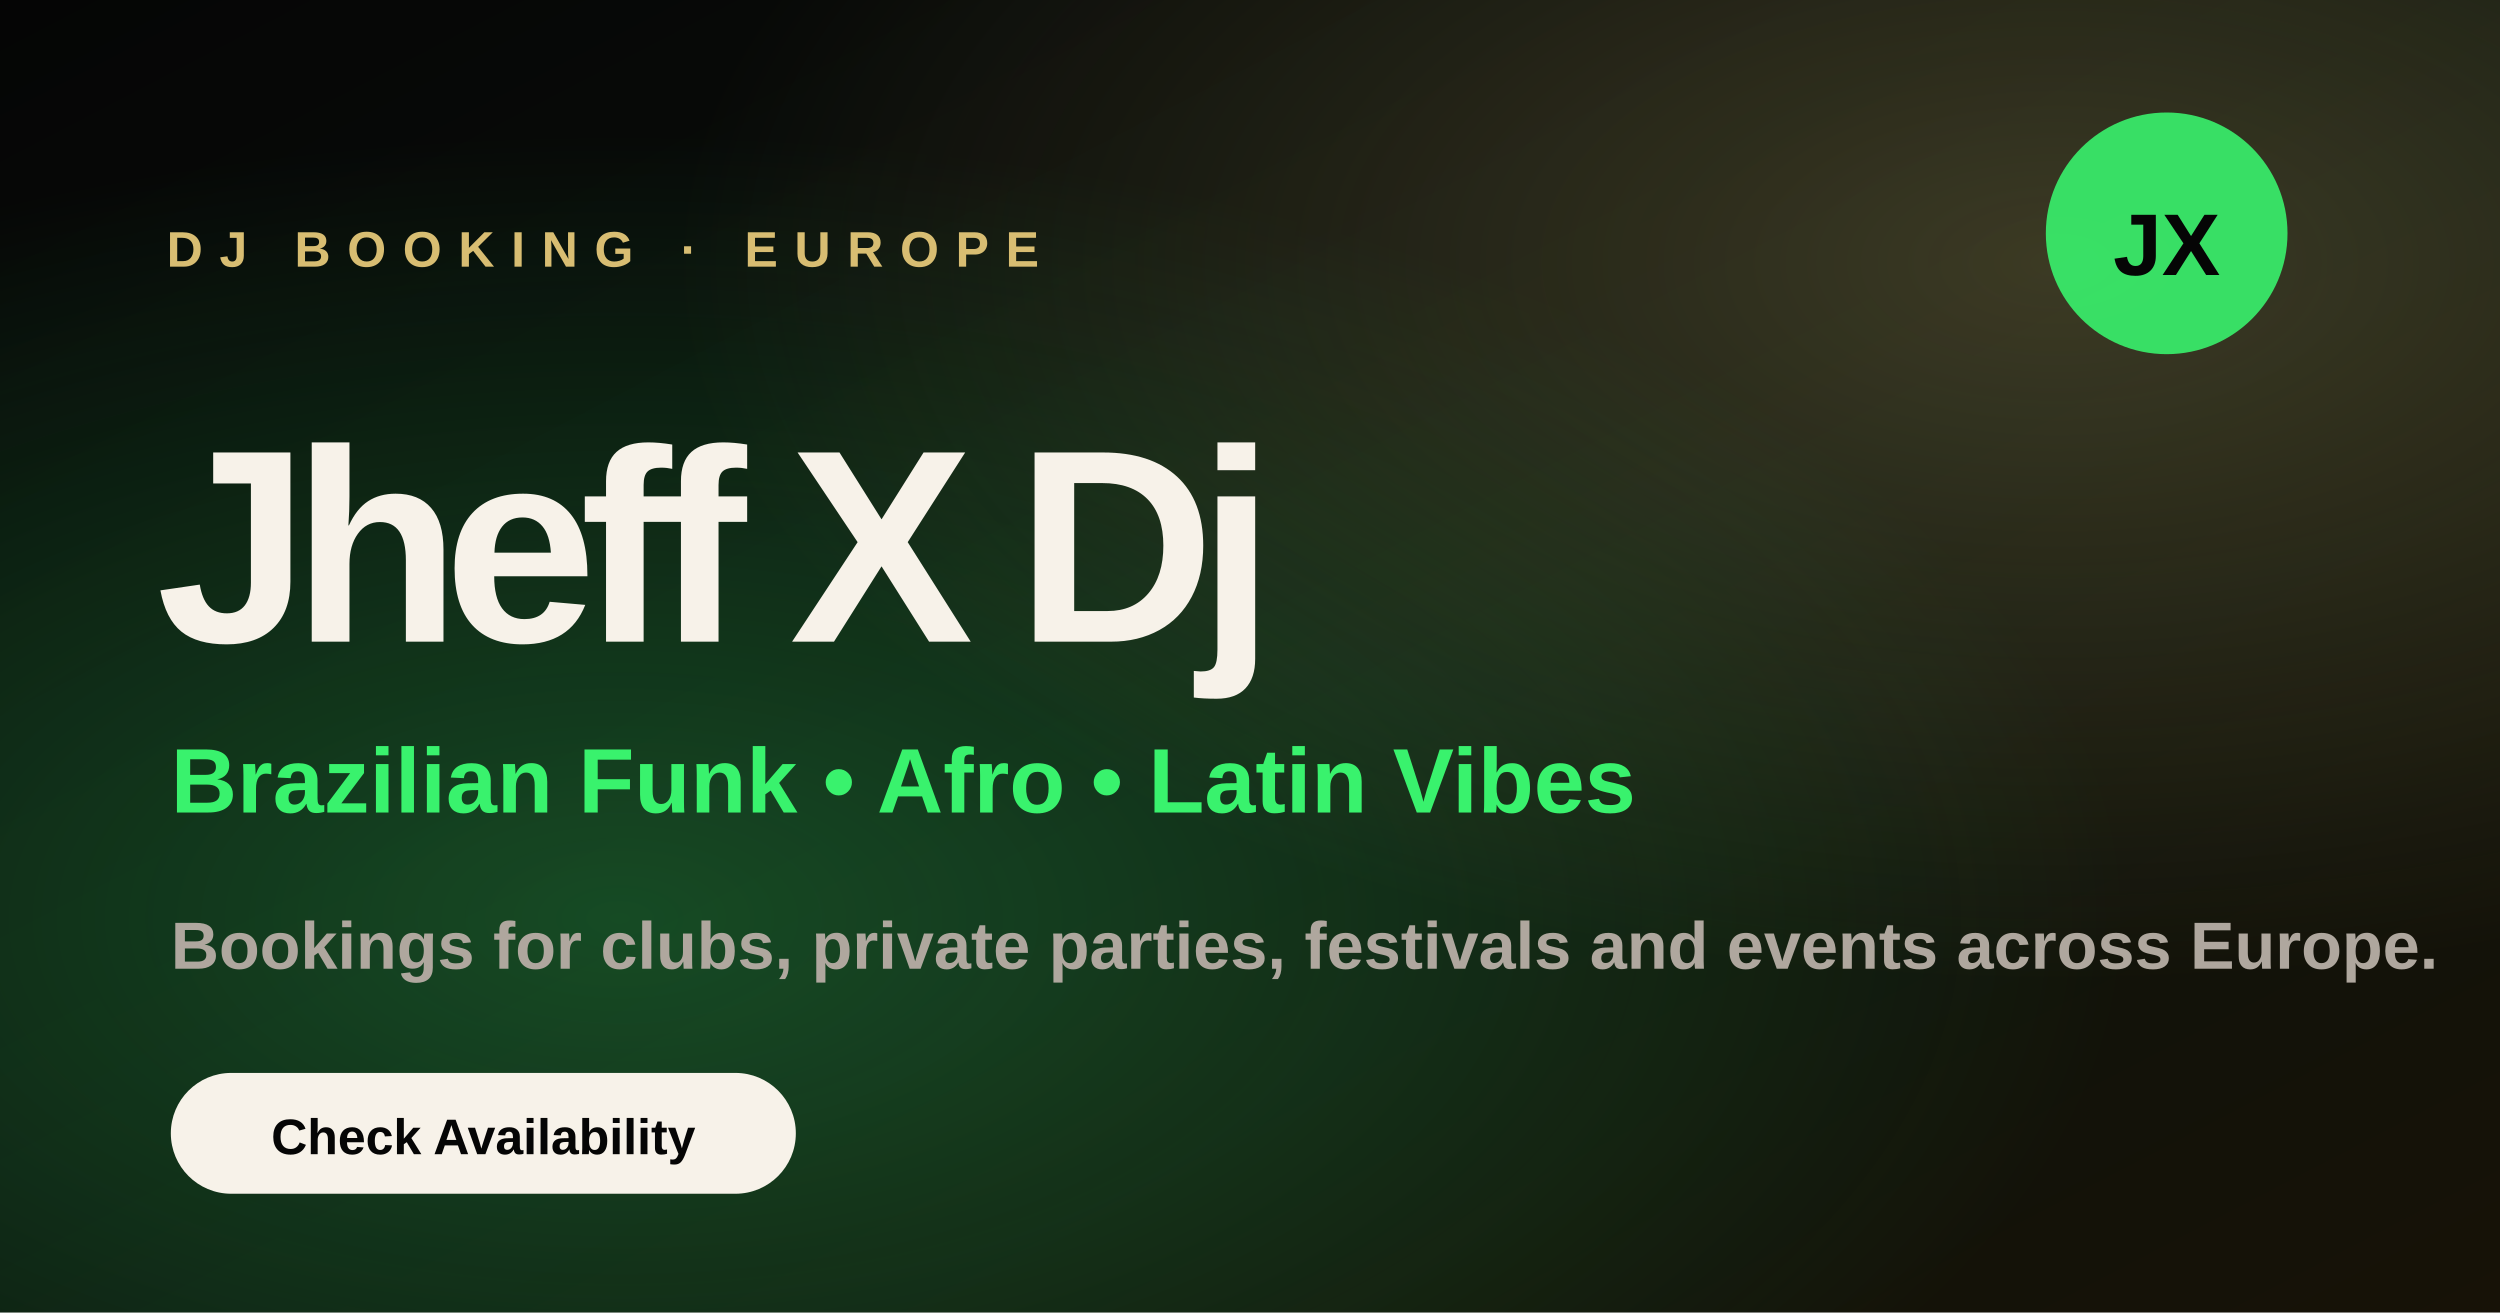
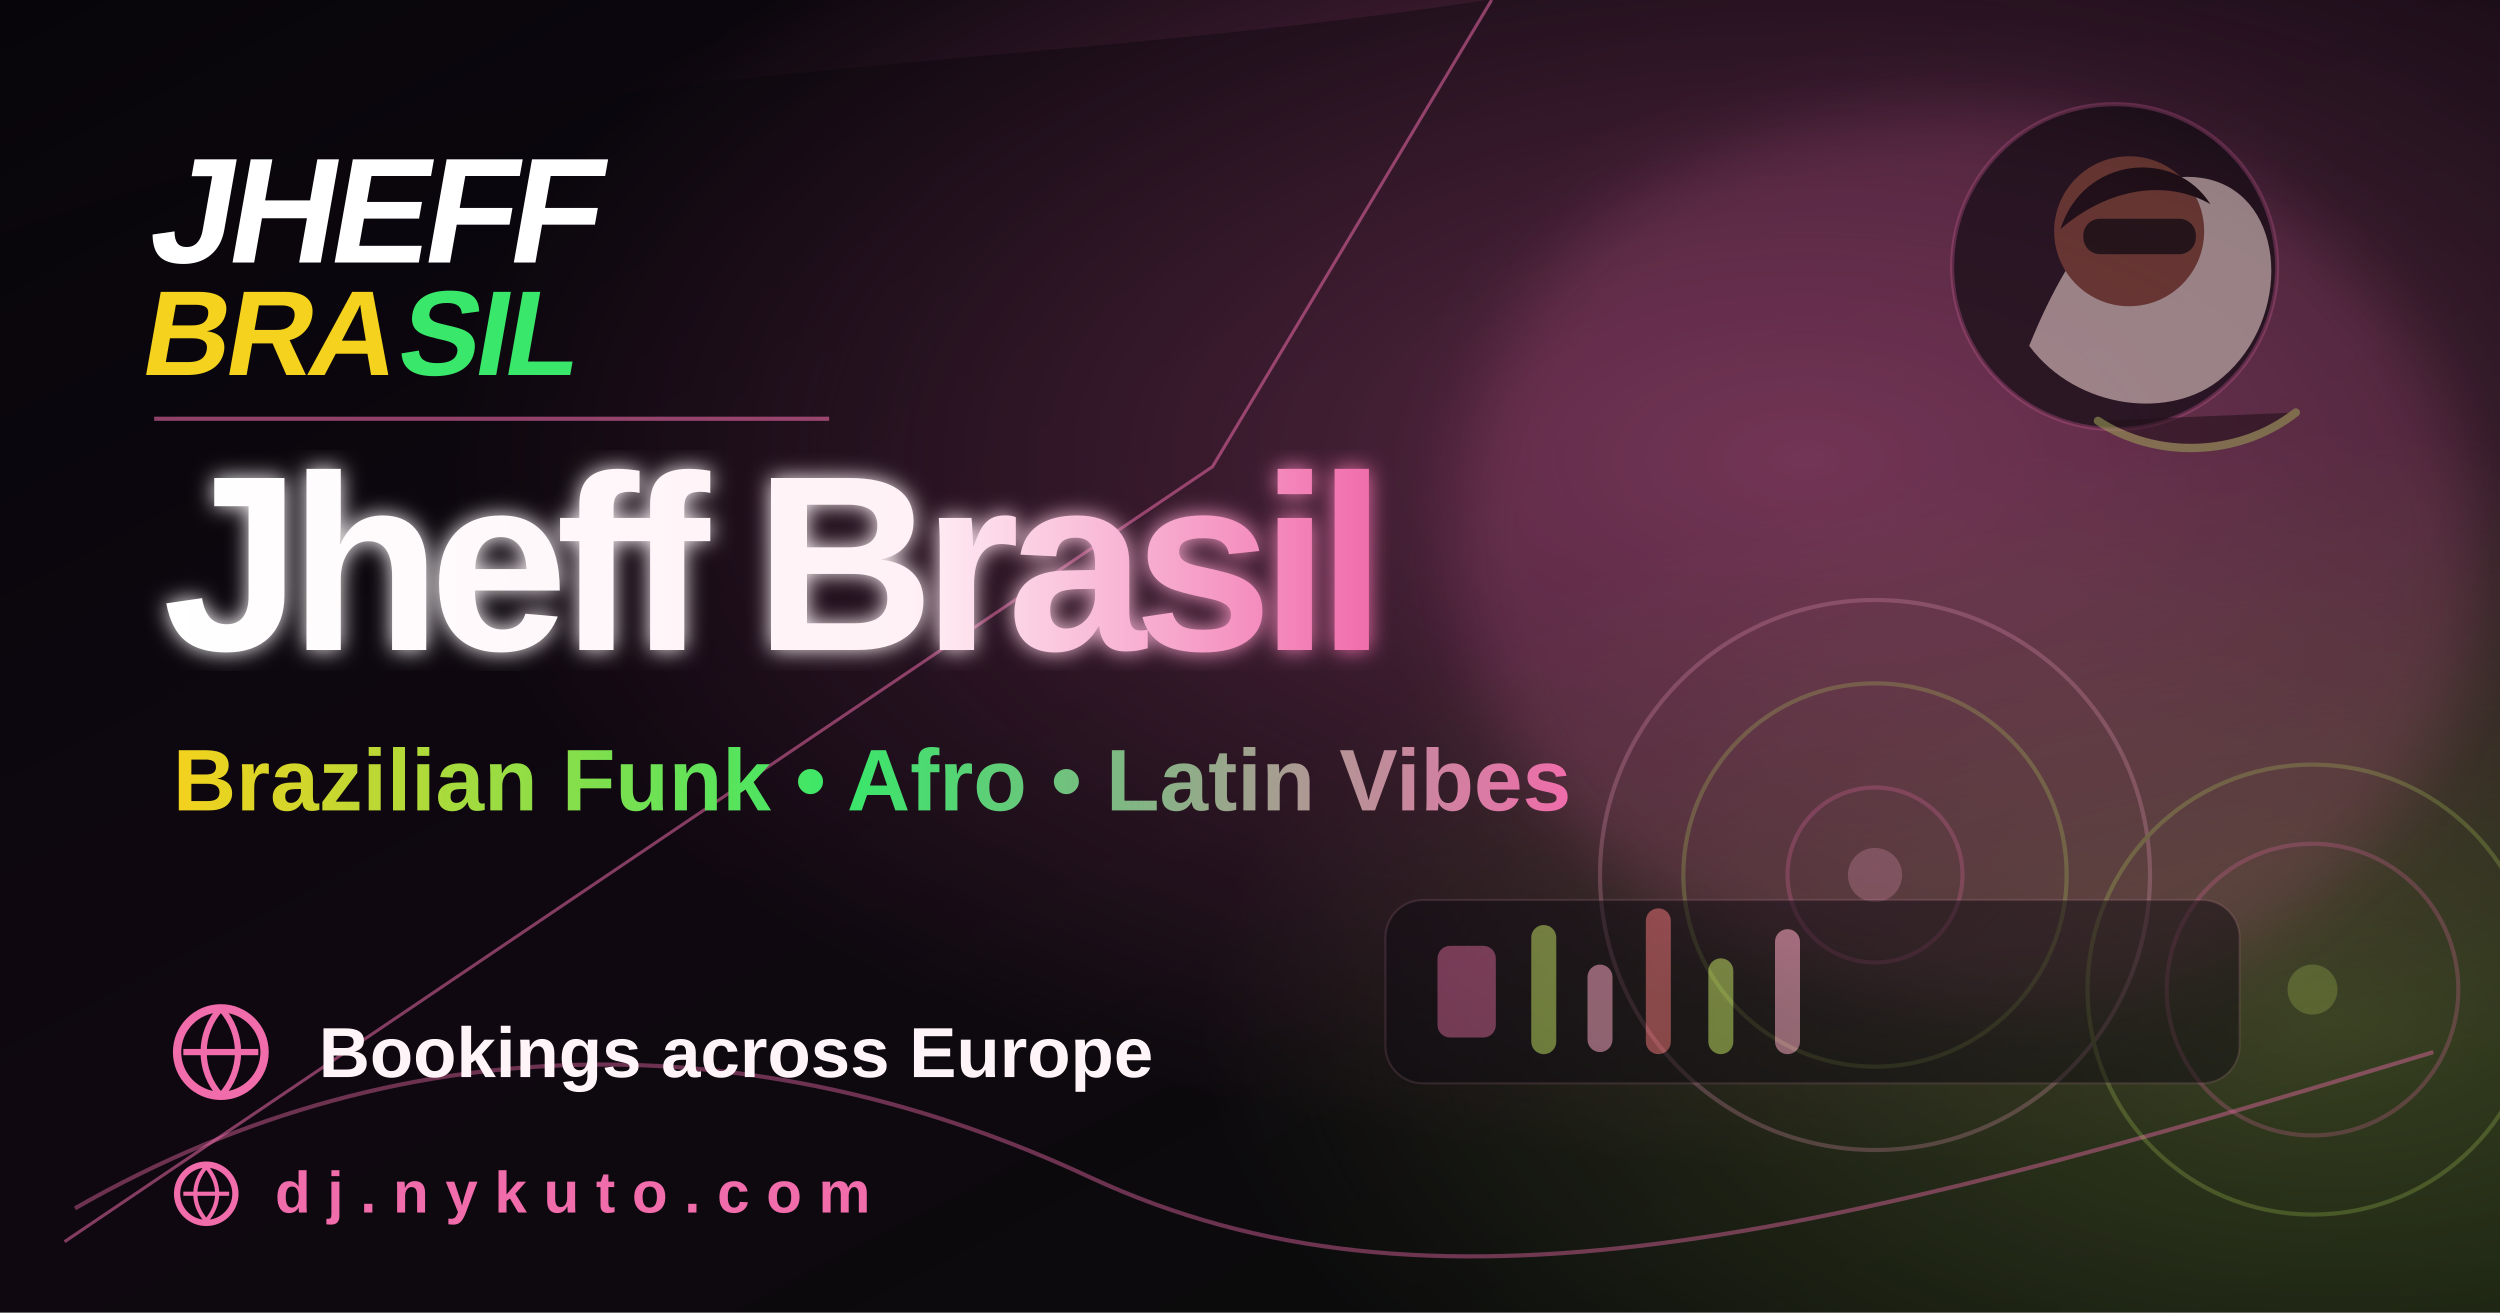
- <svg xmlns="http://www.w3.org/2000/svg" width="1200" height="630" viewBox="0 0 1200 630">
+ <svg xmlns="http://www.w3.org/2000/svg" width="1200" height="630" viewBox="0 0 1200 630" role="img" aria-label="Jheff Brasil social preview">
  <defs>
    <linearGradient id="bg" x1="0" y1="0" x2="1" y2="1">
-       <stop stop-color="#050505" />
-       <stop offset="0.55" stop-color="#0b120c" />
-       <stop offset="1" stop-color="#171207" />
+       <stop stop-color="#07050a" />
+       <stop offset="0.46" stop-color="#140914" />
+       <stop offset="1" stop-color="#071207" />
    </linearGradient>
-     <radialGradient id="g1" cx="25%" cy="70%" r="60%">
-       <stop stop-color="#39f26d" stop-opacity="0.26" />
-       <stop offset="1" stop-color="#39f26d" stop-opacity="0" />
+     <radialGradient id="pink" cx="72%" cy="35%" r="54%">
+       <stop stop-color="#f06cab" stop-opacity=".55" />
+       <stop offset="1" stop-color="#f06cab" stop-opacity="0" />
    </radialGradient>
-     <radialGradient id="g2" cx="82%" cy="20%" r="55%">
-       <stop stop-color="#d8bd72" stop-opacity="0.24" />
-       <stop offset="1" stop-color="#d8bd72" stop-opacity="0" />
+     <radialGradient id="lime" cx="93%" cy="78%" r="45%">
+       <stop stop-color="#b8d95e" stop-opacity=".42" />
+       <stop offset="1" stop-color="#b8d95e" stop-opacity="0" />
    </radialGradient>
+     <linearGradient id="name" x1="0" y1="0" x2="1" y2="0">
+       <stop stop-color="#ffffff" />
+       <stop offset=".62" stop-color="#fff1f6" />
+       <stop offset="1" stop-color="#f06cab" />
+     </linearGradient>
+     <linearGradient id="genre" x1="0" y1="0" x2="1" y2="0">
+       <stop stop-color="#f4d21d" />
+       <stop offset=".48" stop-color="#39e76a" />
+       <stop offset="1" stop-color="#f06cab" />
+     </linearGradient>
+     <filter id="glow">
+       <feGaussianBlur stdDeviation="5" result="b" />
+       <feMerge>
+         <feMergeNode in="b" />
+         <feMergeNode in="SourceGraphic" />
+       </feMerge>
+     </filter>
+     <filter id="soft">
+       <feGaussianBlur stdDeviation="16" />
+     </filter>
  </defs>
  <rect width="1200" height="630" fill="url(#bg)" />
-   <rect width="1200" height="630" fill="url(#g1)" />
-   <rect width="1200" height="630" fill="url(#g2)" />
-   <circle cx="1040" cy="112" r="58" fill="#39f26d" opacity="0.9" />
-   <text x="1040" y="132" text-anchor="middle" font-family="Arial, Helvetica, sans-serif" font-size="42" font-weight="900" fill="#050505">JX</text>
-   <text x="80" y="128" font-family="Arial, Helvetica, sans-serif" font-size="24" font-weight="900" letter-spacing="8" fill="#d8bd72">DJ BOOKING · EUROPE</text>
-   <text x="75" y="308" font-family="Arial Black, Arial, Helvetica, sans-serif" font-size="132" font-weight="900" letter-spacing="-8" fill="#f7f2e9">Jheff X Dj</text>
-   <text x="82" y="390" font-family="Arial, Helvetica, sans-serif" font-size="44" font-weight="900" fill="#39f26d">Brazilian Funk • Afro • Latin Vibes</text>
-   <text x="82" y="465" font-family="Arial, Helvetica, sans-serif" font-size="32" font-weight="700" fill="#afa79e">Bookings for clubs, private parties, festivals and events across Europe.</text>
-   <rect x="82" y="515" width="300" height="58" rx="29" fill="#f7f2e9" />
-   <text x="232" y="554" text-anchor="middle" font-family="Arial, Helvetica, sans-serif" font-size="24" font-weight="900" fill="#050505">Check Availability</text>
+   <rect width="1200" height="630" fill="url(#pink)" />
+   <rect width="1200" height="630" fill="url(#lime)" />
+   <path d="M0 112 C245 26 462 38 714 0 L1200 0 L1200 630 L0 630 Z" fill="#08050a" opacity=".38" />
+   <path d="M36 580 C200 486 373 495 523 565 C686 641 874 594 1168 505" stroke="#f06cab" stroke-width="2" opacity=".42" fill="none" />
+   <path d="M716 0 L582 224 L31 596" stroke="#f06cab" stroke-width="1.5" opacity=".52" fill="none" />
+   <path d="M804 83 C938 18 1112 57 1174 196 C1232 328 1122 485 961 481 C784 475 669 343 704 212 C720 152 754 108 804 83Z" fill="#f06cab" opacity=".17" filter="url(#soft)" />
+   <g opacity=".24">
+     <circle cx="900" cy="420" r="132" fill="none" stroke="#f8a3c5" stroke-width="2" />
+     <circle cx="900" cy="420" r="92" fill="none" stroke="#b8d95e" stroke-width="2" />
+     <circle cx="900" cy="420" r="42" fill="none" stroke="#f06cab" stroke-width="2" />
+     <circle cx="900" cy="420" r="13" fill="#f8a3c5" />
+     <circle cx="1110" cy="475" r="108" fill="none" stroke="#b8d95e" stroke-width="2" />
+     <circle cx="1110" cy="475" r="70" fill="none" stroke="#f06cab" stroke-width="2" />
+     <circle cx="1110" cy="475" r="12" fill="#b8d95e" />
+   </g>
+   <g opacity=".50">
+     <rect x="665" y="432" width="410" height="88" rx="18" fill="#0d0a11" stroke="#f8a3c5" stroke-opacity=".26" />
+     <rect x="690" y="454" width="28" height="44" rx="6" fill="#f06cab" opacity=".82" />
+     <rect x="735" y="444" width="12" height="62" rx="6" fill="#b8d95e" />
+     <rect x="762" y="463" width="12" height="42" rx="6" fill="#f8a3c5" />
+     <rect x="790" y="436" width="12" height="70" rx="6" fill="#e86b73" />
+     <rect x="820" y="460" width="12" height="46" rx="6" fill="#b8d95e" />
+     <rect x="852" y="446" width="12" height="60" rx="6" fill="#f8a3c5" />
+   </g>
+   <g transform="translate(80 68)">
+     <text x="0" y="58" font-family="Impact, Arial Black, Arial, sans-serif" font-size="72" font-weight="900" letter-spacing="-3" fill="#fff" transform="skewX(-10)">JHEFF</text>
+     <text x="6" y="112" font-family="Impact, Arial Black, Arial, sans-serif" font-size="58" font-weight="900" letter-spacing="-2" fill="#f4d21d" transform="skewX(-10)">BRA</text>
+     <text x="129" y="112" font-family="Impact, Arial Black, Arial, sans-serif" font-size="58" font-weight="900" letter-spacing="-2" fill="#39e76a" transform="skewX(-10)">SIL</text>
+     <path d="M-6 133 H318" stroke="#f06cab" stroke-width="2" opacity=".58" />
+   </g>
+   <text x="78" y="312" font-family="Arial Black, Arial, Helvetica, sans-serif" font-size="120" font-weight="900" letter-spacing="-6" fill="url(#name)" filter="url(#glow)">Jheff Brasil</text>
+   <text x="83" y="389" font-family="Arial, Helvetica, sans-serif" font-size="42" font-weight="900" fill="url(#genre)">Brazilian Funk • Afro • Latin Vibes</text>
+   <path d="M83 426 H250" stroke="url(#genre)" stroke-width="4" stroke-linecap="round" />
+   <g transform="translate(83 482)">
+     <circle cx="23" cy="23" r="21" fill="none" stroke="#f06cab" stroke-width="4" />
+     <path d="M5 23 H41 M23 2 C12 14 12 32 23 44 M23 2 C34 14 34 32 23 44" stroke="#f06cab" stroke-width="3" fill="none" />
+     <text x="70" y="35" font-family="Arial, Helvetica, sans-serif" font-size="34" font-weight="700" fill="#fff5f8">Bookings across Europe</text>
+   </g>
+   <g transform="translate(84 558)">
+     <circle cx="15" cy="15" r="14" fill="none" stroke="#f06cab" stroke-width="3" />
+     <path d="M4 15 H26 M15 2 C8 10 8 20 15 28 M15 2 C22 10 22 20 15 28" stroke="#f06cab" stroke-width="2" fill="none" />
+     <text x="48" y="24" font-family="Arial, Helvetica, sans-serif" font-size="28" font-weight="900" letter-spacing="8" fill="#f06cab">dj.nykuto.com</text>
+   </g>
+   <g opacity=".68">
+     <circle cx="1015" cy="128" r="78" fill="#100a12" stroke="#f06cab" stroke-opacity=".34" stroke-width="2" />
+     <path d="M974 166 C995 114 1024 78 1060 86 C1098 95 1100 153 1067 181 C1043 202 997 197 974 166Z" fill="#f8e7dc" opacity=".72" />
+     <circle cx="1022" cy="111" r="36" fill="#6b3b2a" />
+     <path d="M989 110 C1000 75 1044 71 1061 98 C1040 86 1012 90 989 110Z" fill="#080506" />
+     <rect x="1000" y="105" width="54" height="17" rx="8" fill="#050505" opacity=".92" />
+     <path d="M1007 202 C1034 220 1074 220 1102 198" stroke="#b8d95e" stroke-width="4" stroke-linecap="round" opacity=".55" />
+   </g>
</svg>
